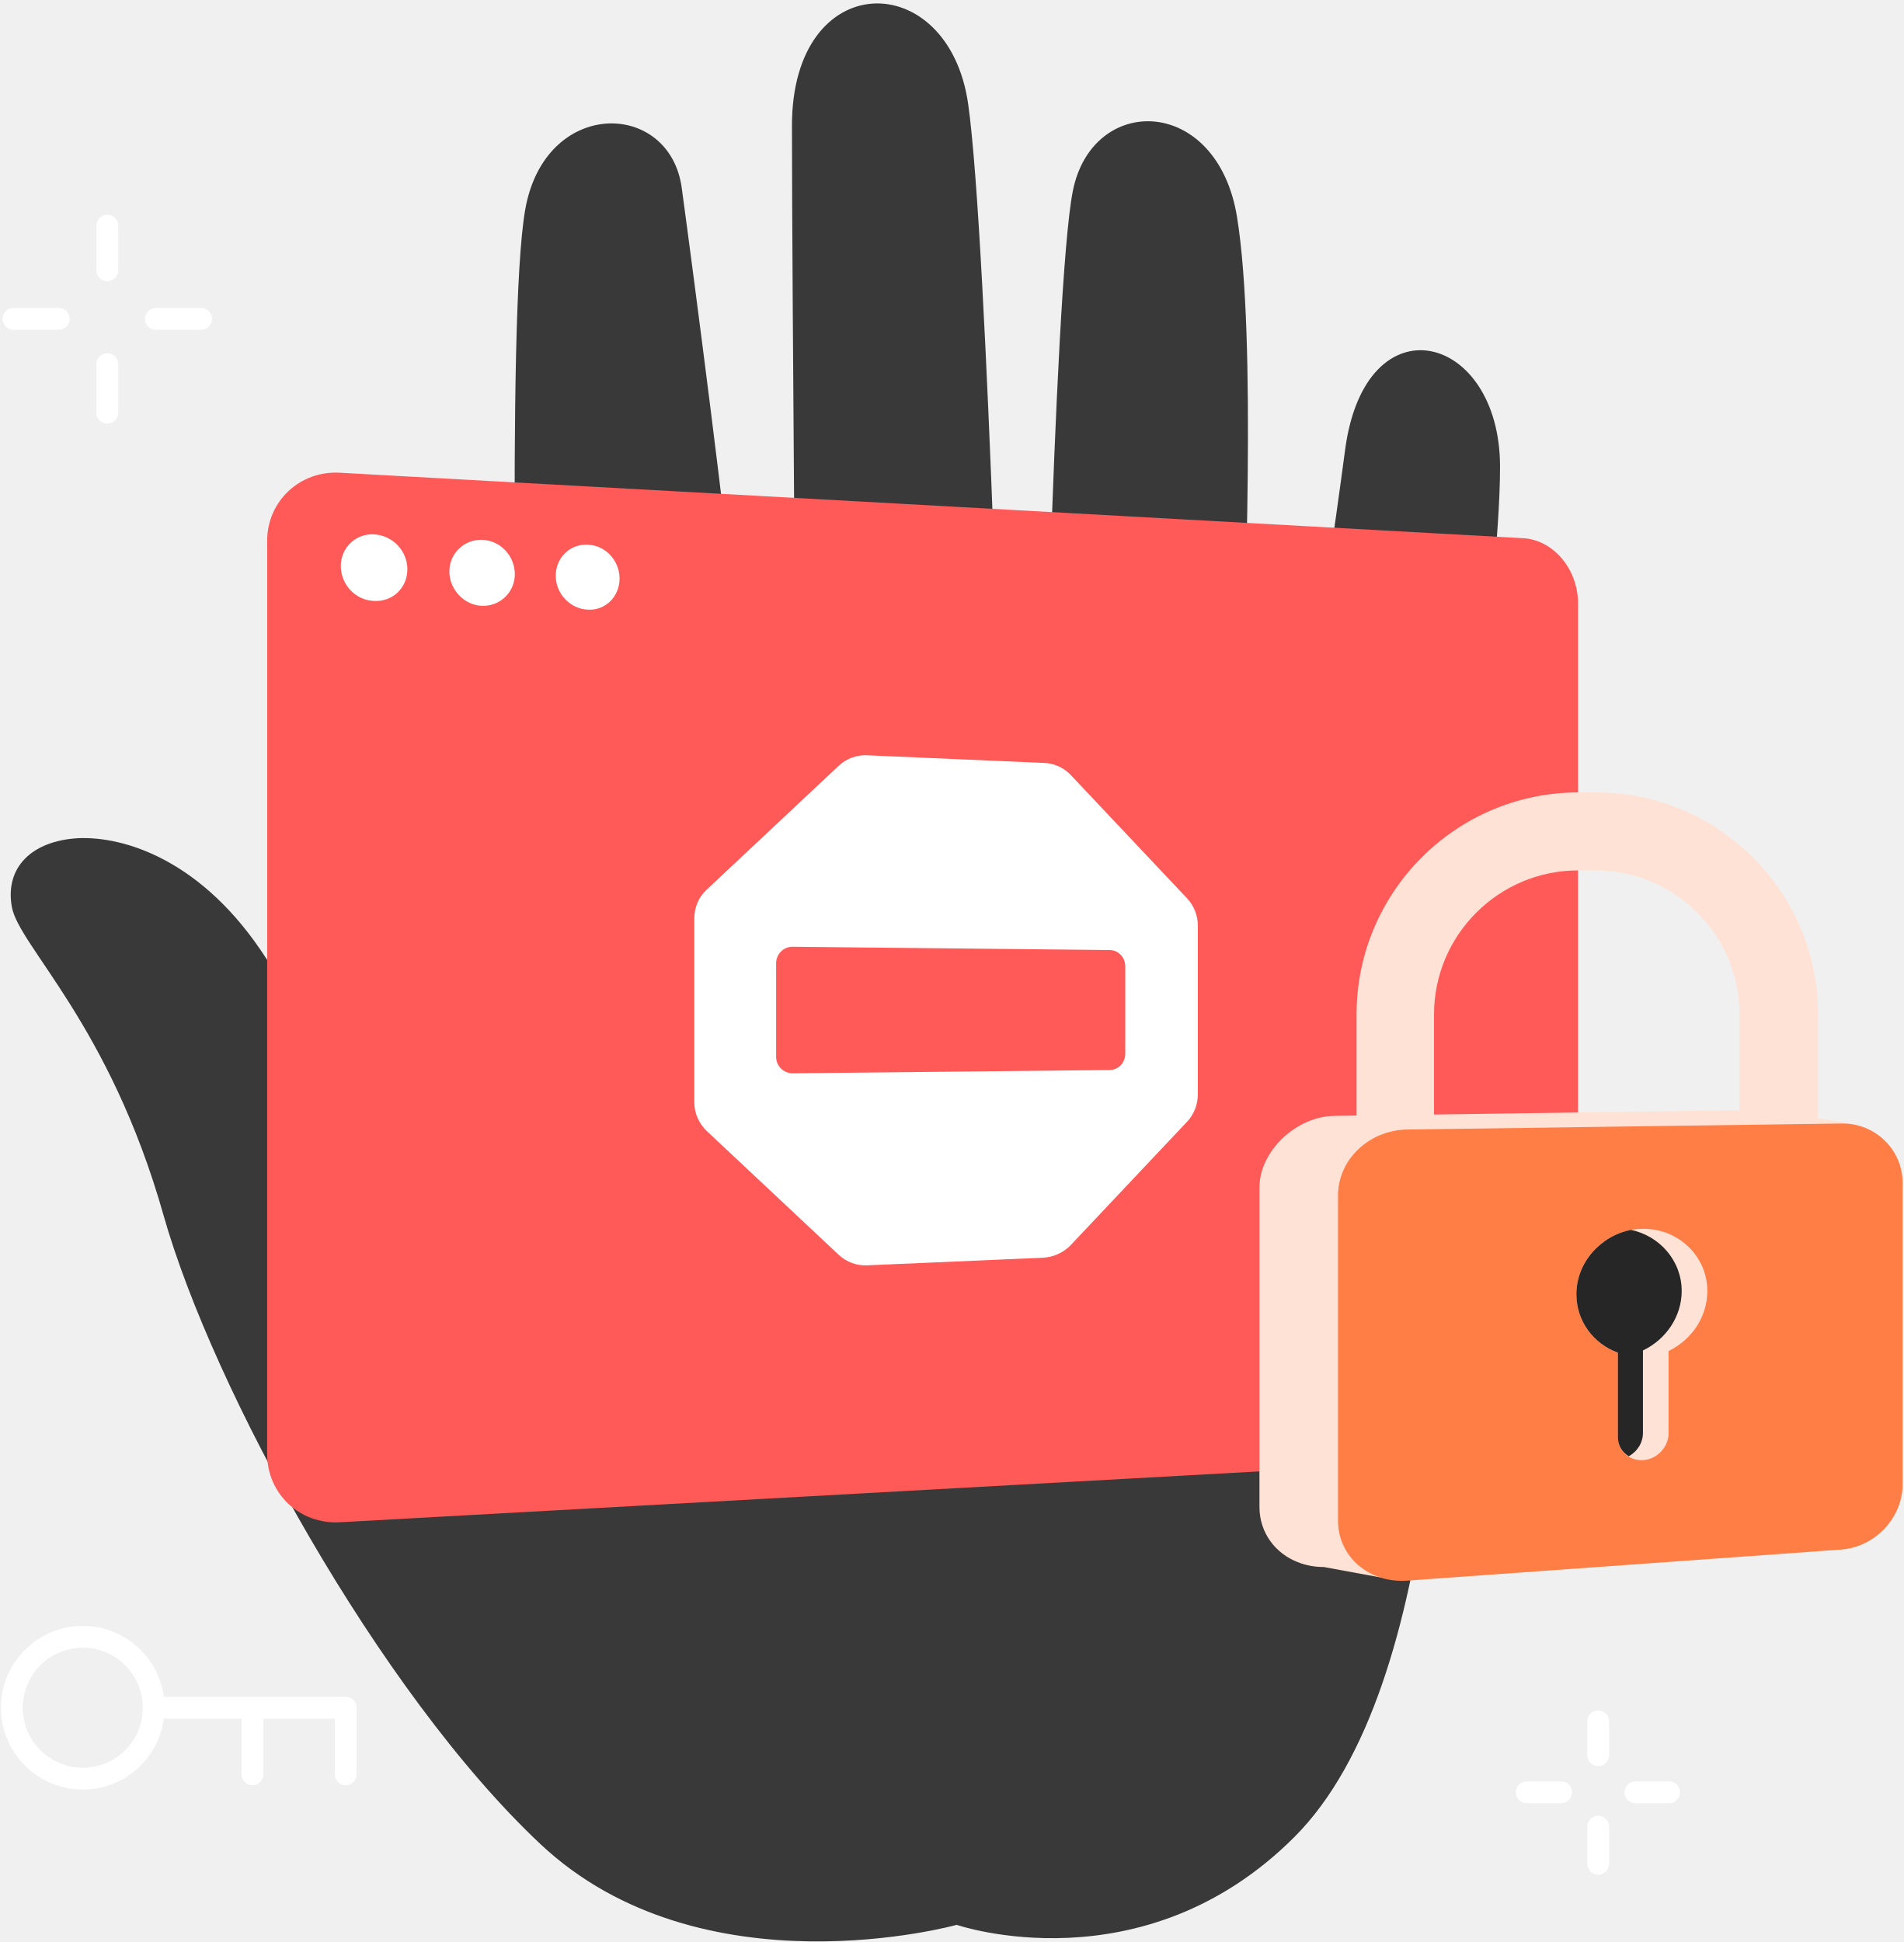
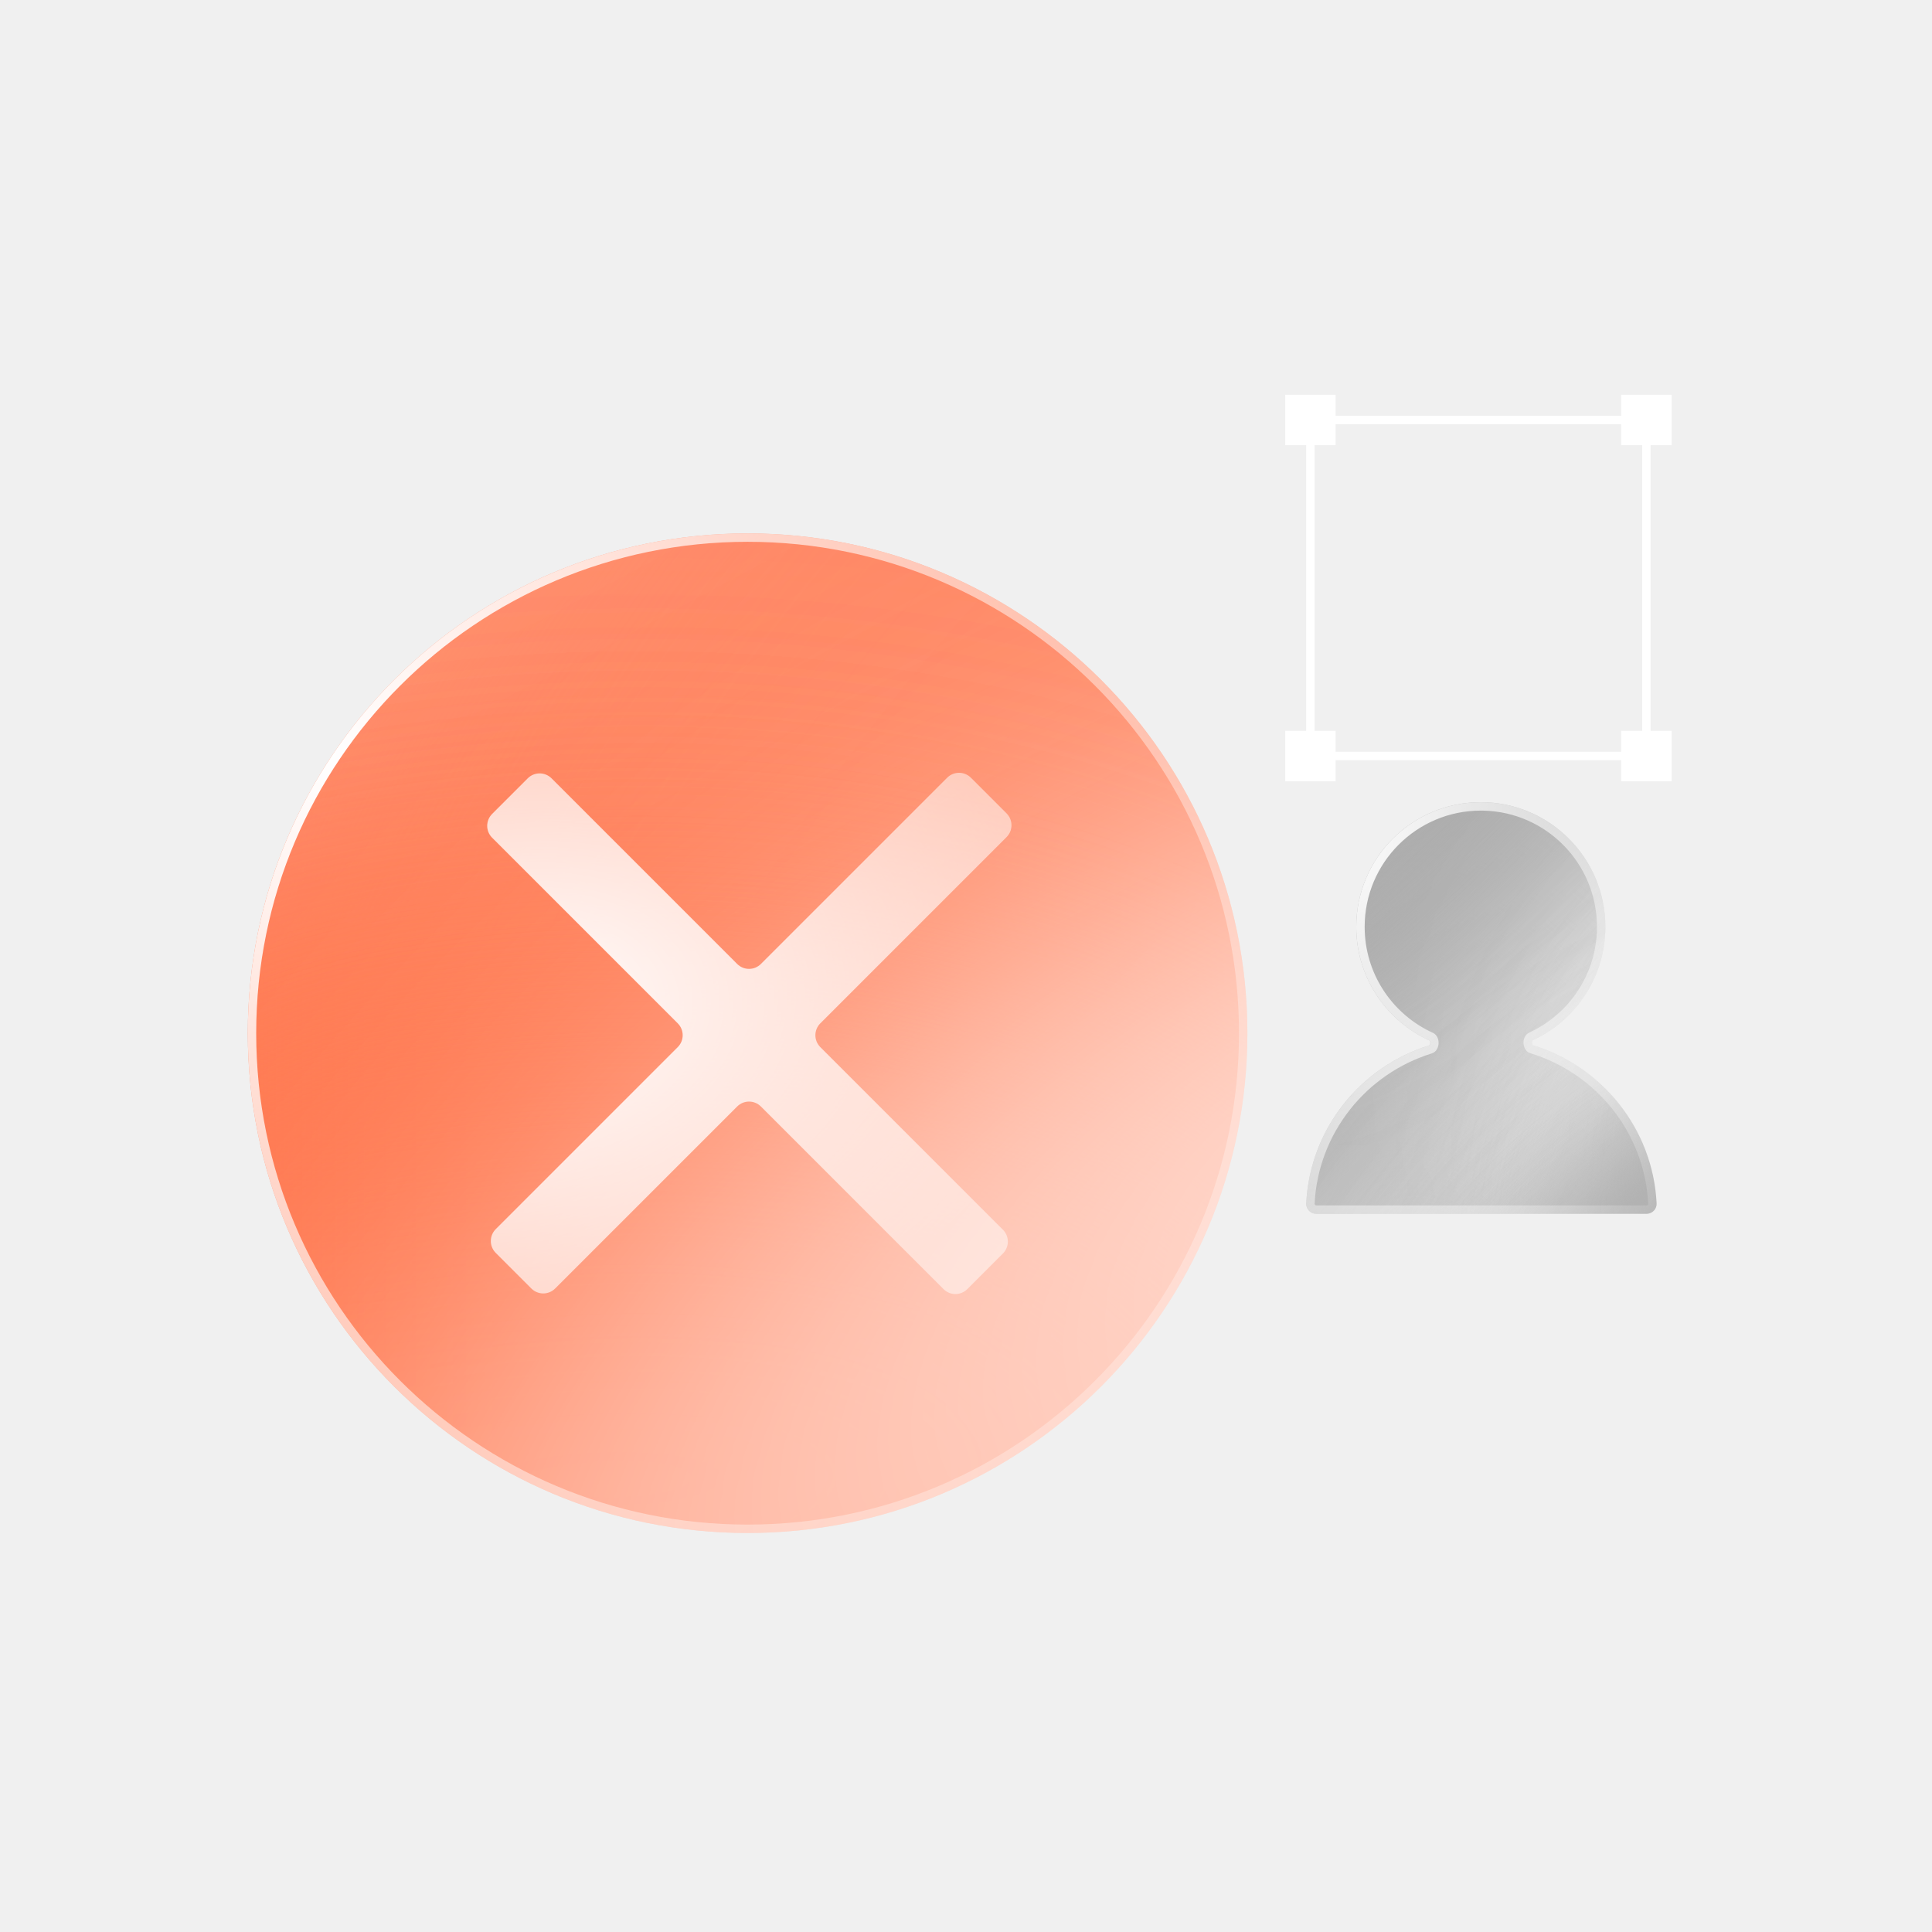
- <svg xmlns="http://www.w3.org/2000/svg" width="349" height="356" fill="none" viewBox="0 0 349 356">
-   <path fill="#393939" d="M274.972 85.557c0 24.7-9.9 83.9-9.9 117.1 0 33.2 0 106.3-27.8 134.1-27.8 27.8-61.9 16.1-61.9 16.1s-46.7 13-76.3-14.8c-29.6-27.8-60.1-83.5-69.1-115.3-9.9-35-26.5-49.3-27.8-56.5-1.3-7.2 3.6-12.1 12.1-12.6 8.5-.4 22.9 4 34.5 22 11.6 18 17.5 26 23.8 35.9 6.3 9.9 20.6 23.3 20.6 23.3s.4-44.9 1.3-64.1c.9-19.3-1.8-111.7 1.8-132.3 3.6-20.6 26.5-20.2 28.7-4 2.2 16.1 8.8 66.8 9.8 79.8s3.7 44.4 3.7 44.4l7.6-2.7s-.9-105.8-.9-132.9c0-29.2 28.7-29.2 32.3-4 3.6 25.2 6.7 142.8 6.7 142.8l6.7 2.7s2.2-111.7 5.8-129.6c3.6-17.9 26.5-17.5 30.1 4.9 3.6 22.4 1.3 72.2.9 94.2s-.9 43.5-.9 43.5l5.4 4s11-73.3 14.4-99.1c3.7-27.8 28.4-21.5 28.4 3.1Z" />
-   <path fill="#FF5958" d="m279.173 267.057-216.9 12c-7.3.4-13.3-5.2-13.3-12.5v-167.4c0-7.3 6-12.9 13.3-12.5l216.9 12c5.6.3 10.1 5.7 10.1 12v144.4c0 6.3-4.5 11.7-10.1 12Z" />
-   <path fill="#fff" d="m191.273 139.855-32.3-1.4c-1.9-.1-3.8.6-5.2 1.9l-24.3 22.8c-1.4 1.3-2.2 3.2-2.2 5.2v33.7c0 2 .8 3.8 2.2 5.2l24.3 22.8c1.4 1.3 3.3 2 5.2 1.9l32.3-1.4c1.8-.1 3.6-.9 4.9-2.2l21.5-22.8c1.2-1.3 1.9-3.1 1.9-4.9v-31c0-1.8-.7-3.6-1.9-4.9l-21.5-22.8c-1.3-1.3-3.1-2.1-4.9-2.1Z" />
-   <path fill="#FF5958" d="m203.373 196.155-58.1.6c-1.6 0-3-1.3-3-3v-17.2c0-1.6 1.3-3 3-3l58.1.6c1.6 0 2.9 1.3 2.9 3v16c0 1.7-1.3 3-2.9 3Z" />
-   <path fill="#fff" fill-rule="evenodd" d="M74.673 104.357c0 3.4-2.7 6-6.1 5.8-3.4-.1-6.1-3-6.1-6.4 0-3.4 2.8-6 6.1-5.8 3.4.2 6.1 3 6.1 6.4Zm19.7.9c0 3.3-2.7 5.9-6 5.8-3.3-.1-6-3-6-6.3s2.7-5.9 6-5.8c3.3.1 6 2.9 6 6.3Zm13.399 6.499c3.2.2 5.8-2.4 5.8-5.7 0-3.3-2.6-6.1-5.8-6.2-3.3-.2-5.9 2.4-5.9 5.7 0 3.3 2.7 6.1 5.9 6.2Z" clip-rule="evenodd" />
-   <path fill="#FFE2D6" fill-rule="evenodd" d="M248.672 247.959h84.6v-62c0-22.5-18.3-40.7-40.7-40.7h-3.2c-22.5 0-40.7 18.3-40.7 40.7v62Zm70.2-14.3h-56v-47.7c0-14.6 11.9-26.4 26.4-26.4h3.2c14.6 0 26.4 11.9 26.4 26.4v47.7Z" clip-rule="evenodd" />
-   <path fill="#FFE2D6" d="M340.471 206.159s-16.3-2.7-17.3-2.7l-78.6 1.1c-7 .1-13.7 6.5-13.7 13.1v58.6c0 4.7 2.9 8.5 7 10.1 1.5.6 3.1.9 4.8.9l12.5 2.3 7.6-3.7 60.4-4.3c6.2-.4 11.2-5.8 11.2-11.9v-43.3l6.1-20.2Z" />
-   <path fill="#FF7E46" d="m337.571 284.059-79.6 5.7c-7 .5-12.7-4.4-12.7-11v-59.6c0-6.6 5.7-12 12.7-12.1l79.6-1.1c6.2-.1 11.2 4.8 11.2 10.9v55.4c-.1 6-5 11.3-11.2 11.8Z" />
-   <path fill="#FFE2D6" d="M312.971 236.659c0-6.3-5.2-11.4-11.7-11.4-6.7 0-12.3 5.4-12.3 12 0 5 3.2 9.1 7.6 10.7v15.5c0 2.5 2.1 4.4 4.7 4.2 2.6-.2 4.6-2.5 4.6-4.9v-15.1c4.3-2.1 7.1-6.3 7.1-11Z" />
-   <path fill="#262626" d="M308.271 236.659c0-5.5-4-10.1-9.3-11.2-5.6 1.1-10 6-10 11.8 0 5 3.2 9.1 7.6 10.7v15.5c0 1.5.8 2.8 2 3.5 1.6-.9 2.6-2.5 2.6-4.3v-15.1c4.2-2 7.1-6.2 7.1-10.9Z" />
-   <path fill="#fff" d="M21.673 41.356a2 2 0 0 0-4 0h4Zm-4 8.2a2 2 0 1 0 4 0h-4Zm4 17.199a2 2 0 0 0-4 0h4Zm-4 8.9a2 2 0 0 0 4 0h-4Zm19.2-15.197a2 2 0 1 0 0-4v4Zm-8.3-4a2 2 0 0 0 0 4v-4Zm-17.8 4a2 2 0 0 0 0-4v4Zm-8.3-4a2 2 0 1 0 0 4v-4Zm15.2-15.102v8.2h4v-8.2h-4Zm0 25.399v8.9h4v-8.9h-4Zm19.2-10.297h-8.3v4h8.3v-4Zm-26.1 0h-8.3v4h8.3v-4Zm284.198 259.097a2 2 0 0 0-4 0h4Zm-4 6.2a2 2 0 1 0 4 0h-4Zm4 13.1a2 2 0 0 0-4 0h4Zm-4 6.8a2 2 0 1 0 4 0h-4Zm15-11.1a2 2 0 1 0 0-4v4Zm-6.2-4a2 2 0 0 0 0 4v-4Zm-13.6 4a2 2 0 1 0 0-4v4Zm-6.3-4a2 2 0 0 0 0 4v-4Zm11.1-11v6.2h4v-6.2h-4Zm0 19.3v6.8h4v-6.8h-4Zm15-8.3h-6.2v4h6.2v-4Zm-19.8 0h-6.3v4h6.3v-4Z" />
-   <path stroke="#fff" stroke-linecap="round" stroke-linejoin="round" stroke-width="4" d="M15.172 326.055c7.18 0 13-5.82 13-13 0-7.179-5.82-13-13-13s-13 5.821-13 13c0 7.18 5.82 13 13 13Z" clip-rule="evenodd" />
-   <path fill="#fff" d="M28.172 311.055a2 2 0 0 0 0 4v-4Zm35.2 2h2a2 2 0 0 0-2-2v2Zm-2 12.2a2 2 0 1 0 4 0h-4Zm-17.1 0a2 2 0 1 0 4 0h-4Zm4-12.2a2 2 0 0 0-4 0h4Zm-20.1 2h35.2v-4h-35.2v4Zm33.2-2v12.2h4v-12.2h-4Zm-13.1 12.2v-12.2h-4v12.2h4Z" />
+ <svg xmlns="http://www.w3.org/2000/svg" width="230" height="230" fill="none">
+   <mask id="a" style="mask-type:alpha" maskUnits="userSpaceOnUse" x="29" y="63" width="120" height="120">
+     <path d="M89 63.5c32.861 0 59.499 26.64 59.499 59.5 0 32.861-26.638 59.499-59.499 59.499-32.86 0-59.5-26.638-59.5-59.499 0-32.86 26.64-59.5 59.5-59.5z" fill="#000" />
+   </mask>
+   <g mask="url(#a)">
+     <mask id="b" style="mask-type:alpha" maskUnits="userSpaceOnUse" x="-164" y="-53" width="708" height="399">
+       <path fill="#fff" d="M-163.45-52.297h706.986v397.679H-163.45z" />
+     </mask>
+     <g mask="url(#b)">
+       <path fill="#fff" d="M-275.133-35.731h543.854v305.918h-543.854z" />
+       <g filter="url(#c)">
+         <path d="M-69.47 185.968c66.623 74.701 129.877 135.738 99.92 162.456-29.958 26.718-108.252-12.18-174.874-86.881-66.623-74.701-79.155-168.798-49.197-195.515 29.957-26.718 57.528 45.239 124.15 119.94z" fill="#FF764D" />
+       </g>
+       <g filter="url(#d)">
+         <path d="M-104.188 97.155C-30.652 29.25 44.745-18.307-22.348-90.962c-67.093-72.655-181.095-76.504-254.631-8.598-73.536 67.907-42.206 217.641 24.887 290.296s74.368-25.674 147.904-93.58z" fill="#FF764D" />
+       </g>
+       <g filter="url(#e)">
+         <path d="M179.069 276.38c73.536-67.907 148.932-115.462 81.84-188.117C193.816 15.608 79.814 11.758 6.278 79.665-67.26 147.57-35.928 297.305 31.165 369.96c67.093 72.655 74.368-25.674 147.904-93.58z" fill="#FF764D" />
+       </g>
+       <g filter="url(#f)">
+         <path d="M-82.168-51.908C-152.945 18.87-208.092 87.685-249.78 45.998c-41.687-41.686-18.104-132.857 52.673-203.634 70.777-70.777 181.661-71.002 223.348-29.315C67.93-145.264-11.39-122.685-82.168-51.908z" fill="#FF764D" />
+       </g>
+       <g filter="url(#g)">
+         <path d="M60.768 71.434C131.545.657 186.692-68.158 228.378-26.472c41.687 41.687 18.105 132.857-52.672 203.635-70.777 70.777-181.662 71.002-223.349 29.315-41.686-41.687 37.634-64.266 108.41-135.044z" fill="#FF764D" />
+       </g>
+       <g filter="url(#h)">
+         <path d="M201.089 127.317C130.311 198.094 75.165 266.91 33.478 225.223-8.21 183.536 15.373 92.366 86.15 21.589 156.928-49.19 267.812-49.413 309.499-7.726c41.687 41.686-37.633 64.266-108.41 135.043z" fill="#FF764D" />
+       </g>
+       <g filter="url(#i)">
+         <path d="M210.81 36.096c95.705 95.705 90.032 316.069 32.011 374.09-58.02 58.021-182.64 27.472-278.345-68.234-95.705-95.705-93.817-247.836-35.796-305.856 58.02-58.021 186.425-95.706 282.13 0z" fill="url(#j)" />
+       </g>
+       <g filter="url(#k)">
+         <path d="M53.221 283.881c-70.777 70.777-125.923 139.592-167.61 97.905-41.687-41.686-18.105-132.856 52.672-203.634 70.778-70.777 181.662-71.002 223.349-29.315 41.687 41.687-37.633 64.266-108.41 135.044z" fill="#FF764D" />
+       </g>
+       <g filter="url(#l)">
+         <path d="M53.221 283.881c-70.777 70.777-125.923 139.592-167.61 97.905-41.687-41.686-18.105-132.856 52.672-203.634 70.778-70.777 181.662-71.002 223.349-29.315 41.687 41.687-37.633 64.266-108.41 135.044z" fill="#FF764D" />
+       </g>
+       <g filter="url(#m)">
+         <path d="M71.893 145.505c-95.705 95.705-90.032 316.07-32.011 374.091 58.02 58.02 182.64 27.471 278.345-68.234 95.705-95.705 93.817-247.836 35.797-305.857-58.021-58.02-186.426-95.705-282.13 0z" fill="url(#n)" />
+       </g>
+     </g>
+   </g>
+   <path d="M147.499 123c0-32.308-26.191-58.5-58.499-58.5-32.309 0-58.5 26.192-58.5 58.5s26.192 58.499 58.5 58.499 58.499-26.191 58.499-58.499zm1 0c0 32.861-26.638 59.499-59.499 59.499-32.86 0-59.5-26.638-59.5-59.499 0-32.86 26.64-59.5 59.5-59.5 32.861 0 59.499 26.64 59.499 59.5z" fill="url(#o)" />
+   <path d="M112.757 92.586a2 2 0 0 1 2.829 0l4.242 4.242a2 2 0 0 1 0 2.828l-22.172 22.171a2 2 0 0 0 0 2.828l21.74 21.741a2 2 0 0 1 0 2.829l-4.242 4.243a2 2 0 0 1-2.828 0l-21.741-21.741a2 2 0 0 0-2.828 0l-21.67 21.669a2 2 0 0 1-2.827 0l-4.243-4.242a2 2 0 0 1 0-2.828l21.67-21.67a2 2 0 0 0 0-2.828l-22.101-22.1a2 2 0 0 1 0-2.829l4.242-4.243a2.001 2.001 0 0 1 2.83 0l22.1 22.101a2 2 0 0 0 2.828 0l22.171-22.171z" fill="url(#p)" />
+   <path d="M193 87h6v6h-6v-6z" fill="#fff" />
+   <path d="M196.5 49.5v41h-41v-41h41zm-40 40h39v-39h-39v39z" fill="#fff" />
+   <path d="M153 47h6v6h-6v-6zM153 87h6v6h-6v-6zM193 47h6v6h-6v-6z" fill="#fff" />
+   <mask id="q" style="mask-type:alpha" maskUnits="userSpaceOnUse" x="155" y="95" width="43" height="50">
+     <path d="M176.287 95.5c8.19 0 14.828 6.645 14.828 14.842l-.011.559c-.213 5.753-3.697 10.668-8.643 12.938-.005.002-.028.015-.053.07a.533.533 0 0 0-.038.238.514.514 0 0 0 .061.227c.027.046.047.053.049.054 8.224 2.506 14.291 9.93 14.734 18.831a1.186 1.186 0 0 1-1.068 1.234l-.125.007h-39.326a1.188 1.188 0 0 1-1.193-1.241c.441-8.87 6.468-16.274 14.648-18.806.002 0 .022-.006.05-.054a.51.51 0 0 0 .06-.226.544.544 0 0 0-.039-.238c-.025-.055-.048-.067-.053-.07-4.975-2.259-8.484-7.188-8.698-12.962l-.011-.561c0-8.197 6.639-14.842 14.828-14.842z" fill="#000" />
+   </mask>
+   <g mask="url(#q)">
+     <mask id="r" style="mask-type:alpha" maskUnits="userSpaceOnUse" x="127" y="85" width="157" height="89">
+       <path fill="#fff" d="M127.982 85.972h155.215v87.419H127.982z" />
+     </mask>
+     <g mask="url(#r)">
+       <path fill="#fff" d="M127.981 85.972h155.215v87.419H127.981z" />
+       <g filter="url(#s)">
+         <path d="M186.676 149.325c19.014 21.347 37.067 38.788 28.517 46.423-8.55 7.635-30.895-3.48-49.909-24.827-19.014-21.346-22.59-48.235-14.041-55.87 8.55-7.635 16.419 12.928 35.433 34.274z" fill="#AAA" />
+       </g>
+       <g filter="url(#t)">
+         <path d="M176.768 123.947c20.987-19.405 42.506-32.995 23.357-53.757-19.148-20.761-51.684-21.861-72.671-2.456-20.987 19.404-12.045 62.192 7.103 82.954 19.148 20.762 21.224-7.337 42.211-26.741z" fill="#AAA" />
+       </g>
+       <g filter="url(#u)">
+         <path d="M257.61 175.161c20.987-19.405 42.505-32.994 23.357-53.756-19.148-20.762-51.684-21.862-72.671-2.457-20.987 19.405-12.045 62.193 7.103 82.955s21.224-7.337 42.211-26.742z" fill="#AAA" />
+       </g>
+       <g filter="url(#v)">
+         <path d="M183.053 81.35c-20.2 20.225-35.938 39.89-47.836 27.977-11.897-11.912-5.167-37.965 15.033-58.19 20.2-20.225 51.846-20.29 63.743-8.377 11.897 11.912-10.74 18.365-30.94 38.59z" fill="#AAA" />
+       </g>
+       <g filter="url(#w)">
+         <path d="M223.846 116.596c20.2-20.225 35.939-39.89 47.836-27.978 11.897 11.913 5.167 37.965-15.032 58.191-20.2 20.225-51.846 20.289-63.744 8.377-11.897-11.913 10.741-18.365 30.94-38.59z" fill="#AAA" />
+       </g>
+       <g filter="url(#x)">
+         <path d="M263.894 132.565c-20.2 20.225-35.939 39.89-47.836 27.977-11.897-11.912-5.167-37.965 15.033-58.19 20.199-20.225 51.846-20.29 63.743-8.377 11.897 11.912-10.741 18.365-30.94 38.59z" fill="#AAA" />
+       </g>
+       <g filter="url(#y)">
+         <path d="M266.668 106.498c27.314 27.349 25.695 90.32 9.136 106.9-16.559 16.58-52.125 7.85-79.439-19.499-27.314-27.348-26.775-70.821-10.216-87.401 16.559-16.58 53.205-27.349 80.519 0z" fill="url(#z)" />
+       </g>
+       <g filter="url(#A)">
+         <path d="M221.693 177.304c-20.2 20.225-35.939 39.89-47.836 27.978-11.897-11.913-5.167-37.965 15.033-58.191 20.199-20.225 51.845-20.289 63.743-8.377 11.897 11.913-10.741 18.365-30.94 38.59z" fill="#AAA" />
+       </g>
+       <g filter="url(#B)">
+         <path d="M221.693 177.304c-20.2 20.225-35.939 39.89-47.836 27.978-11.897-11.913-5.167-37.965 15.033-58.191 20.199-20.225 51.845-20.289 63.743-8.377 11.897 11.913-10.741 18.365-30.94 38.59z" fill="#AAA" />
+       </g>
+       <g filter="url(#C)">
+         <path d="M227.021 137.763c-27.314 27.348-25.694 90.319-9.135 106.899 16.558 16.58 52.125 7.85 79.439-19.498 27.314-27.349 26.775-70.821 10.216-87.401-16.559-16.58-53.205-27.349-80.52 0z" fill="url(#D)" />
+       </g>
+     </g>
+   </g>
+   <path d="M190.116 110.343c0-7.526-6-13.648-13.472-13.838l-.356-.004c-7.637 0-13.829 6.197-13.829 13.842l.01.524c.2 5.383 3.471 9.98 8.113 12.088.542.246.698.841.677 1.266-.02.424-.232 1.008-.812 1.188-7.791 2.411-13.526 9.461-13.947 17.898a.19.19 0 0 0 .195.193h39.326l.043-.004a.187.187 0 0 0 .151-.189c-.422-8.466-6.194-15.535-14.025-17.922-.581-.177-.795-.761-.817-1.184-.023-.425.13-1.021.671-1.27 4.764-2.186 8.072-7 8.072-12.588zm1 0c0 5.992-3.549 11.153-8.655 13.496-.004.003-.028.016-.052.071a.53.53 0 0 0-.038.238c.005.096.03.176.06.227.029.047.05.053.051.053 8.223 2.507 14.288 9.93 14.731 18.83a1.189 1.189 0 0 1-1.192 1.242h-39.326a1.19 1.19 0 0 1-1.193-1.242c.442-8.869 6.469-16.273 14.649-18.804.001-.001.022-.006.05-.054a.503.503 0 0 0 .059-.227.518.518 0 0 0-.039-.238c-.025-.055-.048-.067-.053-.069-5.135-2.332-8.708-7.509-8.709-13.523 0-8.196 6.639-14.843 14.829-14.843 8.189 0 14.828 6.647 14.828 14.843z" fill="url(#E)" />
+   <defs>
+     <filter id="v" x="105.989" y="11.338" width="134.648" height="124.953" filterUnits="userSpaceOnUse" color-interpolation-filters="sRGB">
+       <feFlood flood-opacity="0" result="BackgroundImageFix" />
+       <feBlend in="SourceGraphic" in2="BackgroundImageFix" result="shape" />
+       <feGaussianBlur stdDeviation="11.675" result="effect1_foregroundBlur_35_20" />
+     </filter>
+     <filter id="c" x="-345.528" y="-76.203" width="520.163" height="569.598" filterUnits="userSpaceOnUse" color-interpolation-filters="sRGB">
+       <feFlood flood-opacity="0" result="BackgroundImageFix" />
+       <feBlend in="SourceGraphic" in2="BackgroundImageFix" result="shape" />
+       <feGaussianBlur stdDeviation="68.27" result="effect1_foregroundBlur_35_20" />
+     </filter>
+     <filter id="e" x="-117.982" y="-50.774" width="486.841" height="528.238" filterUnits="userSpaceOnUse" color-interpolation-filters="sRGB">
+       <feFlood flood-opacity="0" result="BackgroundImageFix" />
+       <feBlend in="SourceGraphic" in2="BackgroundImageFix" result="shape" />
+       <feGaussianBlur stdDeviation="40.962" result="effect1_foregroundBlur_35_20" />
+     </filter>
+     <filter id="f" x="-352.303" y="-297.127" width="472.015" height="437.698" filterUnits="userSpaceOnUse" color-interpolation-filters="sRGB">
+       <feFlood flood-opacity="0" result="BackgroundImageFix" />
+       <feBlend in="SourceGraphic" in2="BackgroundImageFix" result="shape" />
+       <feGaussianBlur stdDeviation="40.962" result="effect1_foregroundBlur_35_20" />
+     </filter>
+     <filter id="g" x="-141.113" y="-121.044" width="472.015" height="437.698" filterUnits="userSpaceOnUse" color-interpolation-filters="sRGB">
+       <feFlood flood-opacity="0" result="BackgroundImageFix" />
+       <feBlend in="SourceGraphic" in2="BackgroundImageFix" result="shape" />
+       <feGaussianBlur stdDeviation="40.962" result="effect1_foregroundBlur_35_20" />
+     </filter>
+     <filter id="h" x="-69.046" y="-117.903" width="472.015" height="437.698" filterUnits="userSpaceOnUse" color-interpolation-filters="sRGB">
+       <feFlood flood-opacity="0" result="BackgroundImageFix" />
+       <feBlend in="SourceGraphic" in2="BackgroundImageFix" result="shape" />
+       <feGaussianBlur stdDeviation="40.962" result="effect1_foregroundBlur_35_20" />
+     </filter>
+     <filter id="i" x="-211.777" y="-122.393" width="596.667" height="661.967" filterUnits="userSpaceOnUse" color-interpolation-filters="sRGB">
+       <feFlood flood-opacity="0" result="BackgroundImageFix" />
+       <feBlend in="SourceGraphic" in2="BackgroundImageFix" result="shape" />
+       <feGaussianBlur stdDeviation="50" result="effect1_foregroundBlur_35_20" />
+     </filter>
+     <filter id="k" x="-216.913" y="38.661" width="472.015" height="437.698" filterUnits="userSpaceOnUse" color-interpolation-filters="sRGB">
+       <feFlood flood-opacity="0" result="BackgroundImageFix" />
+       <feBlend in="SourceGraphic" in2="BackgroundImageFix" result="shape" />
+       <feGaussianBlur stdDeviation="40.962" result="effect1_foregroundBlur_35_20" />
+     </filter>
+     <filter id="l" x="-184.64" y="70.934" width="407.469" height="373.152" filterUnits="userSpaceOnUse" color-interpolation-filters="sRGB">
+       <feFlood flood-opacity="0" result="BackgroundImageFix" />
+       <feBlend in="SourceGraphic" in2="BackgroundImageFix" result="shape" />
+       <feGaussianBlur stdDeviation="24.826" result="effect1_foregroundBlur_35_20" />
+     </filter>
+     <filter id="m" x="-102.187" y="-12.984" width="596.667" height="661.967" filterUnits="userSpaceOnUse" color-interpolation-filters="sRGB">
+       <feFlood flood-opacity="0" result="BackgroundImageFix" />
+       <feBlend in="SourceGraphic" in2="BackgroundImageFix" result="shape" />
+       <feGaussianBlur stdDeviation="50" result="effect1_foregroundBlur_35_20" />
+     </filter>
+     <filter id="s" x="107.942" y="74.51" width="148.348" height="162.563" filterUnits="userSpaceOnUse" color-interpolation-filters="sRGB">
+       <feFlood flood-opacity="0" result="BackgroundImageFix" />
+       <feBlend in="SourceGraphic" in2="BackgroundImageFix" result="shape" />
+       <feGaussianBlur stdDeviation="19.458" result="effect1_foregroundBlur_35_20" />
+     </filter>
+     <filter id="t" x="92.023" y="30.521" width="138.88" height="150.826" filterUnits="userSpaceOnUse" color-interpolation-filters="sRGB">
+       <feFlood flood-opacity="0" result="BackgroundImageFix" />
+       <feBlend in="SourceGraphic" in2="BackgroundImageFix" result="shape" />
+       <feGaussianBlur stdDeviation="11.675" result="effect1_foregroundBlur_35_20" />
+     </filter>
+     <filter id="u" x="172.865" y="81.736" width="138.88" height="150.826" filterUnits="userSpaceOnUse" color-interpolation-filters="sRGB">
+       <feFlood flood-opacity="0" result="BackgroundImageFix" />
+       <feBlend in="SourceGraphic" in2="BackgroundImageFix" result="shape" />
+       <feGaussianBlur stdDeviation="11.675" result="effect1_foregroundBlur_35_20" />
+     </filter>
+     <filter id="d" x="-401.239" y="-229.999" width="486.841" height="528.238" filterUnits="userSpaceOnUse" color-interpolation-filters="sRGB">
+       <feFlood flood-opacity="0" result="BackgroundImageFix" />
+       <feBlend in="SourceGraphic" in2="BackgroundImageFix" result="shape" />
+       <feGaussianBlur stdDeviation="40.962" result="effect1_foregroundBlur_35_20" />
+     </filter>
+     <filter id="w" x="166.262" y="61.655" width="134.648" height="124.953" filterUnits="userSpaceOnUse" color-interpolation-filters="sRGB">
+       <feFlood flood-opacity="0" result="BackgroundImageFix" />
+       <feBlend in="SourceGraphic" in2="BackgroundImageFix" result="shape" />
+       <feGaussianBlur stdDeviation="11.675" result="effect1_foregroundBlur_35_20" />
+     </filter>
+     <filter id="x" x="186.83" y="62.553" width="134.648" height="124.953" filterUnits="userSpaceOnUse" color-interpolation-filters="sRGB">
+       <feFlood flood-opacity="0" result="BackgroundImageFix" />
+       <feBlend in="SourceGraphic" in2="BackgroundImageFix" result="shape" />
+       <feGaussianBlur stdDeviation="11.675" result="effect1_foregroundBlur_35_20" />
+     </filter>
+     <filter id="y" x="74.603" y="-10.216" width="313.208" height="332.011" filterUnits="userSpaceOnUse" color-interpolation-filters="sRGB">
+       <feFlood flood-opacity="0" result="BackgroundImageFix" />
+       <feBlend in="SourceGraphic" in2="BackgroundImageFix" result="shape" />
+       <feGaussianBlur stdDeviation="50" result="effect1_foregroundBlur_35_20" />
+     </filter>
+     <filter id="A" x="144.628" y="107.292" width="134.648" height="124.953" filterUnits="userSpaceOnUse" color-interpolation-filters="sRGB">
+       <feFlood flood-opacity="0" result="BackgroundImageFix" />
+       <feBlend in="SourceGraphic" in2="BackgroundImageFix" result="shape" />
+       <feGaussianBlur stdDeviation="11.675" result="effect1_foregroundBlur_35_20" />
+     </filter>
+     <filter id="B" x="153.827" y="116.49" width="116.252" height="106.557" filterUnits="userSpaceOnUse" color-interpolation-filters="sRGB">
+       <feFlood flood-opacity="0" result="BackgroundImageFix" />
+       <feBlend in="SourceGraphic" in2="BackgroundImageFix" result="shape" />
+       <feGaussianBlur stdDeviation="7.075" result="effect1_foregroundBlur_35_20" />
+     </filter>
+     <filter id="C" x="105.879" y="21.049" width="313.208" height="332.011" filterUnits="userSpaceOnUse" color-interpolation-filters="sRGB">
+       <feFlood flood-opacity="0" result="BackgroundImageFix" />
+       <feBlend in="SourceGraphic" in2="BackgroundImageFix" result="shape" />
+       <feGaussianBlur stdDeviation="50" result="effect1_foregroundBlur_35_20" />
+     </filter>
+     <linearGradient id="j" x1="-97.168" y1="21.95" x2="18.195" y2="238.255" gradientUnits="userSpaceOnUse">
+       <stop stop-color="#fff" stop-opacity=".3" />
+       <stop offset="1" stop-color="#fff" stop-opacity="0" />
+     </linearGradient>
+     <linearGradient id="n" x1="405.711" y1="197.192" x2="61.594" y2="541.308" gradientUnits="userSpaceOnUse">
+       <stop stop-color="#fff" />
+       <stop offset="1" stop-color="#fff" stop-opacity="0" />
+     </linearGradient>
+     <linearGradient id="z" x1="178.772" y1="102.456" x2="211.761" y2="164.232" gradientUnits="userSpaceOnUse">
+       <stop stop-color="#fff" stop-opacity=".3" />
+       <stop offset="1" stop-color="#fff" stop-opacity="0" />
+     </linearGradient>
+     <linearGradient id="D" x1="322.292" y1="152.533" x2="223.958" y2="250.742" gradientUnits="userSpaceOnUse">
+       <stop stop-color="#fff" />
+       <stop offset="1" stop-color="#fff" stop-opacity="0" />
+     </linearGradient>
+     <radialGradient id="o" cx="0" cy="0" r="1" gradientTransform="matrix(149.427 64.2325 -64.2337 149.415 38.632 90.31)" gradientUnits="userSpaceOnUse">
+       <stop stop-color="#fff" />
+       <stop offset="1" stop-color="#fff" stop-opacity="0" />
+     </radialGradient>
+     <radialGradient id="p" cx="0" cy="0" r="1" gradientTransform="matrix(65.1958 -19.5757 20.8944 42.5385 60.71 121.15)" gradientUnits="userSpaceOnUse">
+       <stop stop-color="#fff" />
+       <stop offset="1" stop-color="#fff" stop-opacity=".5" />
+     </radialGradient>
+     <radialGradient id="E" cx="0" cy="0" r="1" gradientTransform="matrix(51.7026 32.6267 -22.2252 75.895 158.969 97.792)" gradientUnits="userSpaceOnUse">
+       <stop stop-color="#fff" />
+       <stop offset="1" stop-color="#fff" stop-opacity="0" />
+     </radialGradient>
+   </defs>
</svg>
